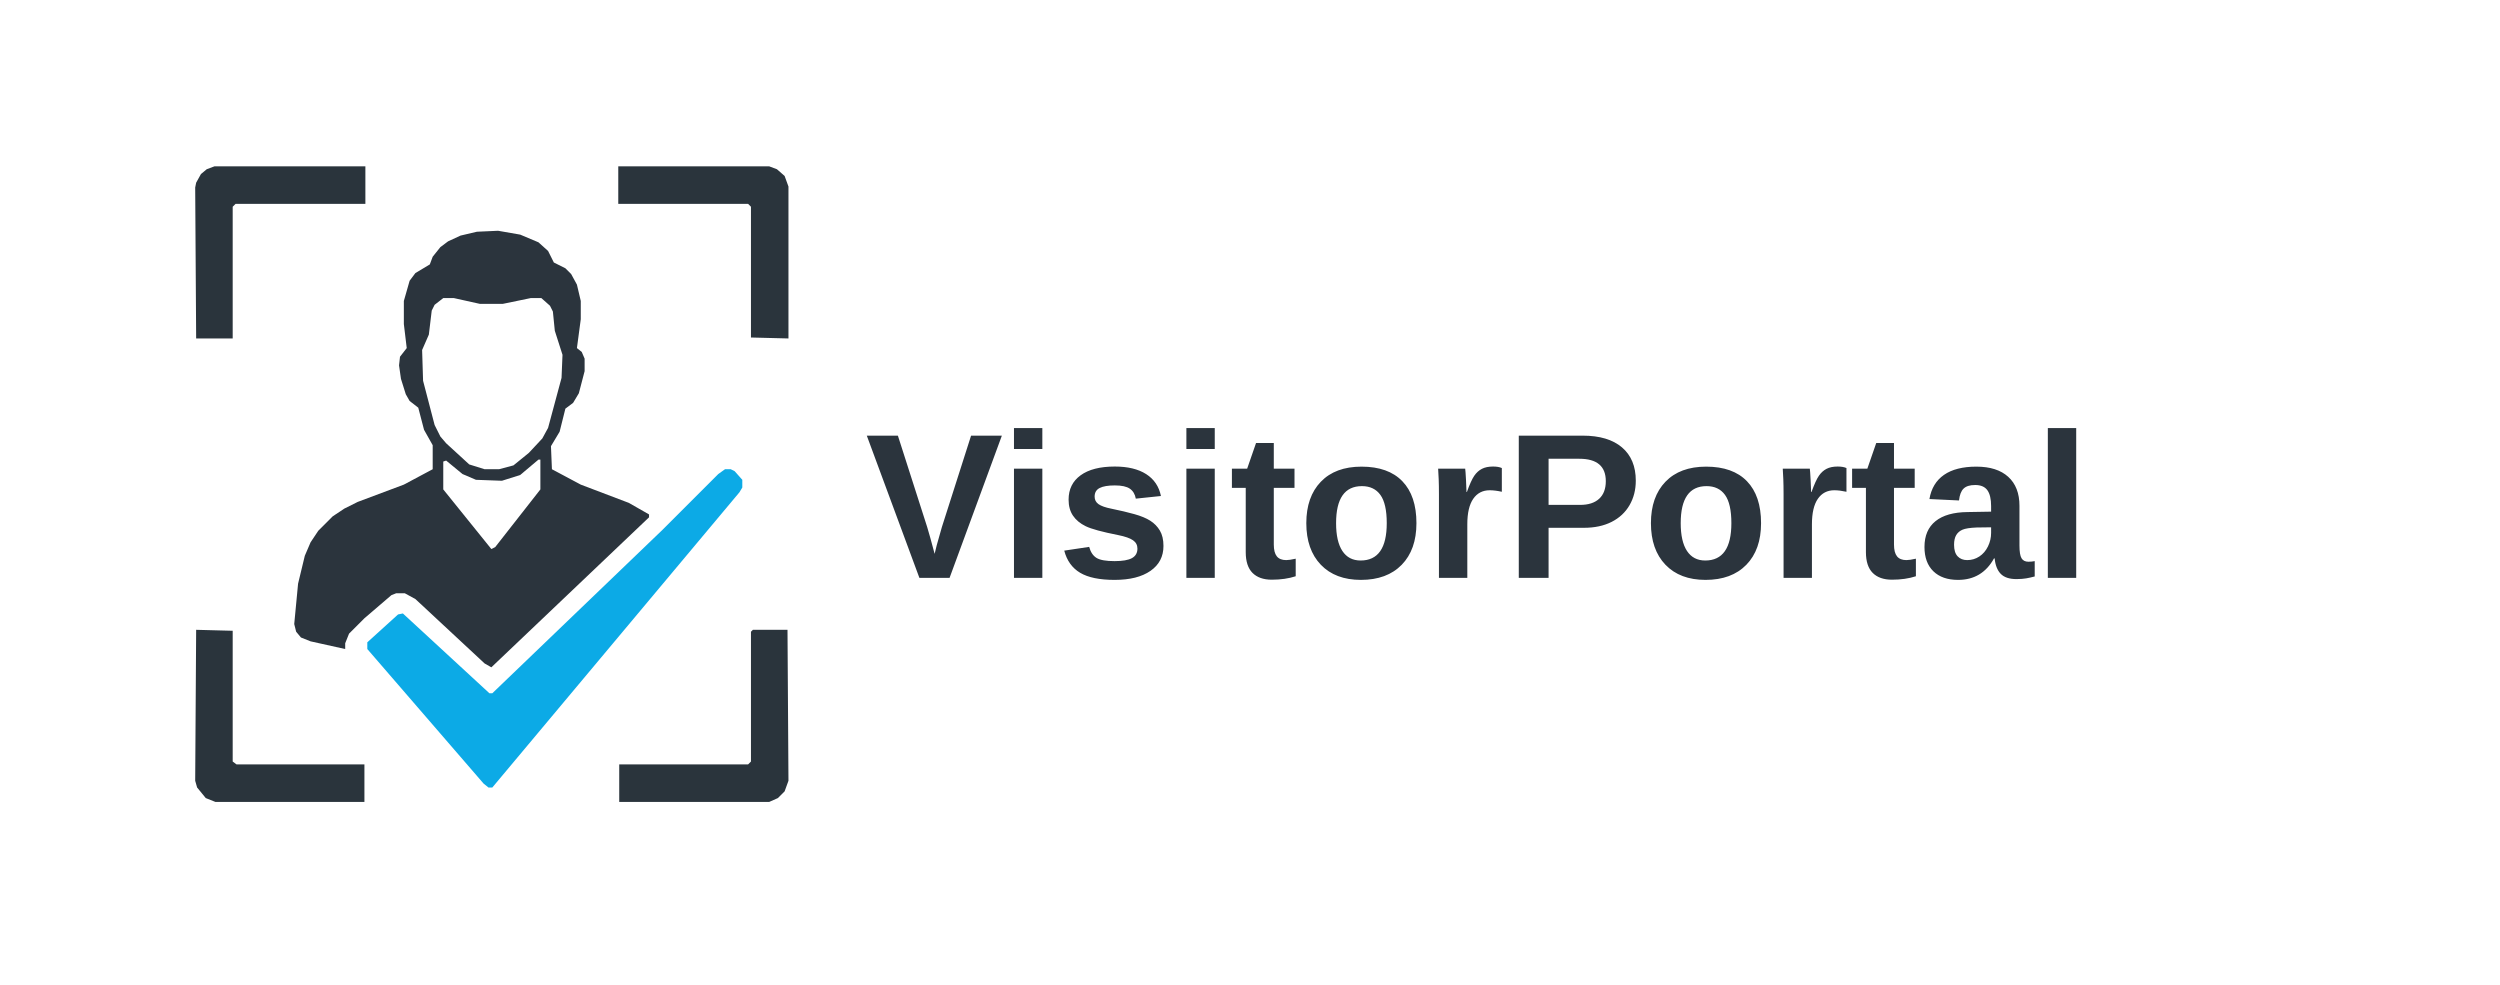
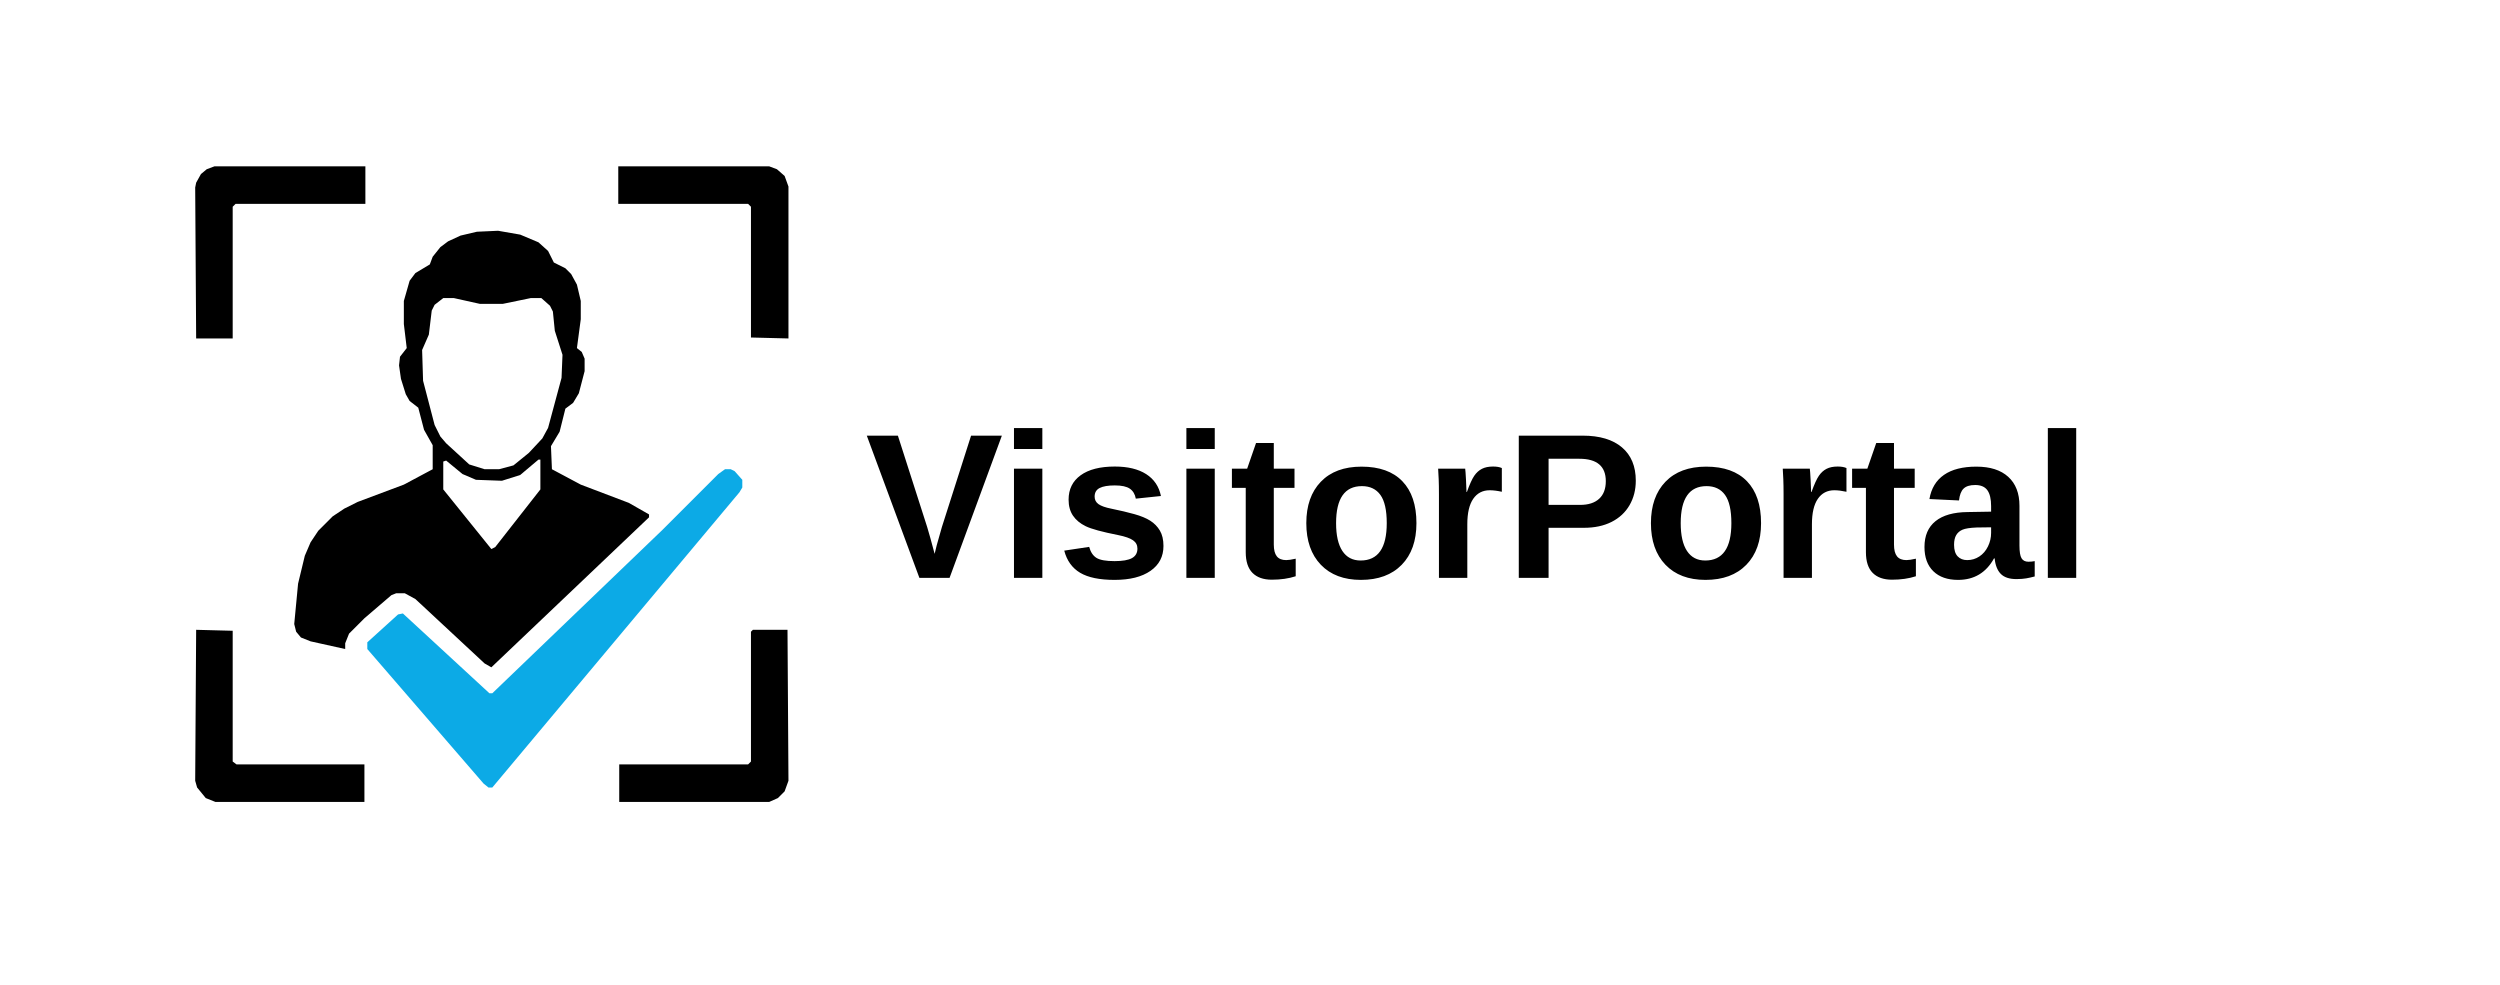
<svg xmlns="http://www.w3.org/2000/svg" viewBox="0 0 2600 1024" width="2600" height="1024" shape-rendering="geometricPrecision">
-   <path fill="#2A343C" fill-rule="evenodd" d="M 819 655 L 783 655 L 781 657 L 781 792 L 778 795 L 644 795 L 644 834 L 800 834 L 809 830 L 816 823 L 820 812 Z" />
-   <path fill="#2A343C" fill-rule="evenodd" d="M 204 655 L 203 812 L 205 819 L 214 830 L 224 834 L 379 834 L 379 795 L 246 795 L 242 792 L 242 656 Z" />
-   <path fill="#2A343C" fill-rule="evenodd" d="M 643 173 L 643 212 L 778 212 L 781 215 L 781 351 L 820 352 L 820 194 L 816 183 L 808 176 L 800 173 Z" />
-   <path fill="#2A343C" fill-rule="evenodd" d="M 380 173 L 223 173 L 215 176 L 209 181 L 204 190 L 203 195 L 204 352 L 242 352 L 242 215 L 245 212 L 380 212 Z" />
-   <path fill="#2B343D" fill-rule="evenodd" d="M 560 252 L 541 244 L 518 240 L 496 241 L 479 245 L 466 251 L 458 257 L 450 267 L 447 275 L 432 284 L 426 292 L 420 313 L 420 337 L 423 362 L 416 371 L 415 380 L 417 394 L 422 410 L 426 417 L 435 424 L 441 447 L 450 463 L 450 488 L 420 504 L 372 522 L 358 529 L 346 537 L 331 552 L 323 564 L 317 578 L 310 607 L 306 649 L 308 657 L 313 663 L 323 667 L 359 675 L 359 669 L 363 659 L 379 643 L 407 619 L 412 617 L 421 617 L 432 623 L 504 690 L 511 694 L 675 538 L 675 535 L 654 523 L 604 504 L 574 488 L 573 464 L 582 449 L 588 425 L 596 419 L 602 409 L 608 386 L 608 373 L 605 366 L 600 362 L 604 332 L 604 313 L 600 296 L 594 285 L 588 279 L 576 273 L 570 261 Z M 562 478 L 562 509 L 515 569 L 511 571 L 461 509 L 461 480 L 464 479 L 481 493 L 495 499 L 522 500 L 541 494 L 560 478 Z M 461 310 L 472 310 L 499 316 L 523 316 L 552 310 L 563 310 L 572 318 L 575 324 L 577 344 L 585 369 L 584 393 L 570 445 L 564 456 L 550 471 L 534 484 L 519 488 L 504 488 L 488 483 L 464 461 L 458 454 L 452 442 L 440 396 L 439 364 L 446 348 L 449 323 L 452 317 Z" />
+   <path fill="#000000" fill-rule="evenodd" d="M 819 655 L 783 655 L 781 657 L 781 792 L 778 795 L 644 795 L 644 834 L 800 834 L 809 830 L 816 823 L 820 812 Z" />
+   <path fill="#000000" fill-rule="evenodd" d="M 204 655 L 203 812 L 205 819 L 214 830 L 224 834 L 379 834 L 379 795 L 246 795 L 242 792 L 242 656 Z" />
+   <path fill="#000000" fill-rule="evenodd" d="M 643 173 L 643 212 L 778 212 L 781 215 L 781 351 L 820 352 L 820 194 L 816 183 L 808 176 L 800 173 Z" />
+   <path fill="#000000" fill-rule="evenodd" d="M 380 173 L 223 173 L 215 176 L 209 181 L 204 190 L 203 195 L 204 352 L 242 352 L 242 215 L 245 212 L 380 212 Z" />
+   <path fill="#000000" fill-rule="evenodd" d="M 560 252 L 541 244 L 518 240 L 496 241 L 479 245 L 466 251 L 458 257 L 450 267 L 447 275 L 432 284 L 426 292 L 420 313 L 420 337 L 423 362 L 416 371 L 415 380 L 417 394 L 422 410 L 426 417 L 435 424 L 441 447 L 450 463 L 450 488 L 420 504 L 372 522 L 358 529 L 346 537 L 331 552 L 323 564 L 317 578 L 310 607 L 306 649 L 308 657 L 313 663 L 323 667 L 359 675 L 359 669 L 363 659 L 379 643 L 407 619 L 412 617 L 421 617 L 432 623 L 504 690 L 511 694 L 675 538 L 675 535 L 654 523 L 604 504 L 574 488 L 573 464 L 582 449 L 588 425 L 596 419 L 602 409 L 608 386 L 608 373 L 605 366 L 600 362 L 604 332 L 604 313 L 600 296 L 594 285 L 588 279 L 576 273 L 570 261 Z M 562 478 L 562 509 L 515 569 L 511 571 L 461 509 L 461 480 L 464 479 L 481 493 L 495 499 L 522 500 L 541 494 L 560 478 Z M 461 310 L 472 310 L 499 316 L 523 316 L 552 310 L 563 310 L 572 318 L 575 324 L 577 344 L 585 369 L 584 393 L 570 445 L 564 456 L 550 471 L 534 484 L 519 488 L 504 488 L 488 483 L 464 461 L 458 454 L 452 442 L 440 396 L 439 364 L 446 348 L 449 323 L 452 317 Z" />
  <path fill="#0CAAE6" fill-rule="evenodd" d="M 772 499 L 764 490 L 760 488 L 754 488 L 747 493 L 689 551 L 512 721 L 509 721 L 419 638 L 414 639 L 382 668 L 382 675 L 503 815 L 508 819 L 512 819 L 769 512 L 772 507 Z" />
-   <text x="900" y="540" fill="#2B343D" font-family="Arial, Helvetica, sans-serif" font-size="215" font-weight="600" dominant-baseline="middle">VisitorPortal</text>
+   <text x="900" y="540" fill="#000000" font-family="Arial, Helvetica, sans-serif" font-size="215" font-weight="600" dominant-baseline="middle">VisitorPortal</text>
</svg>
